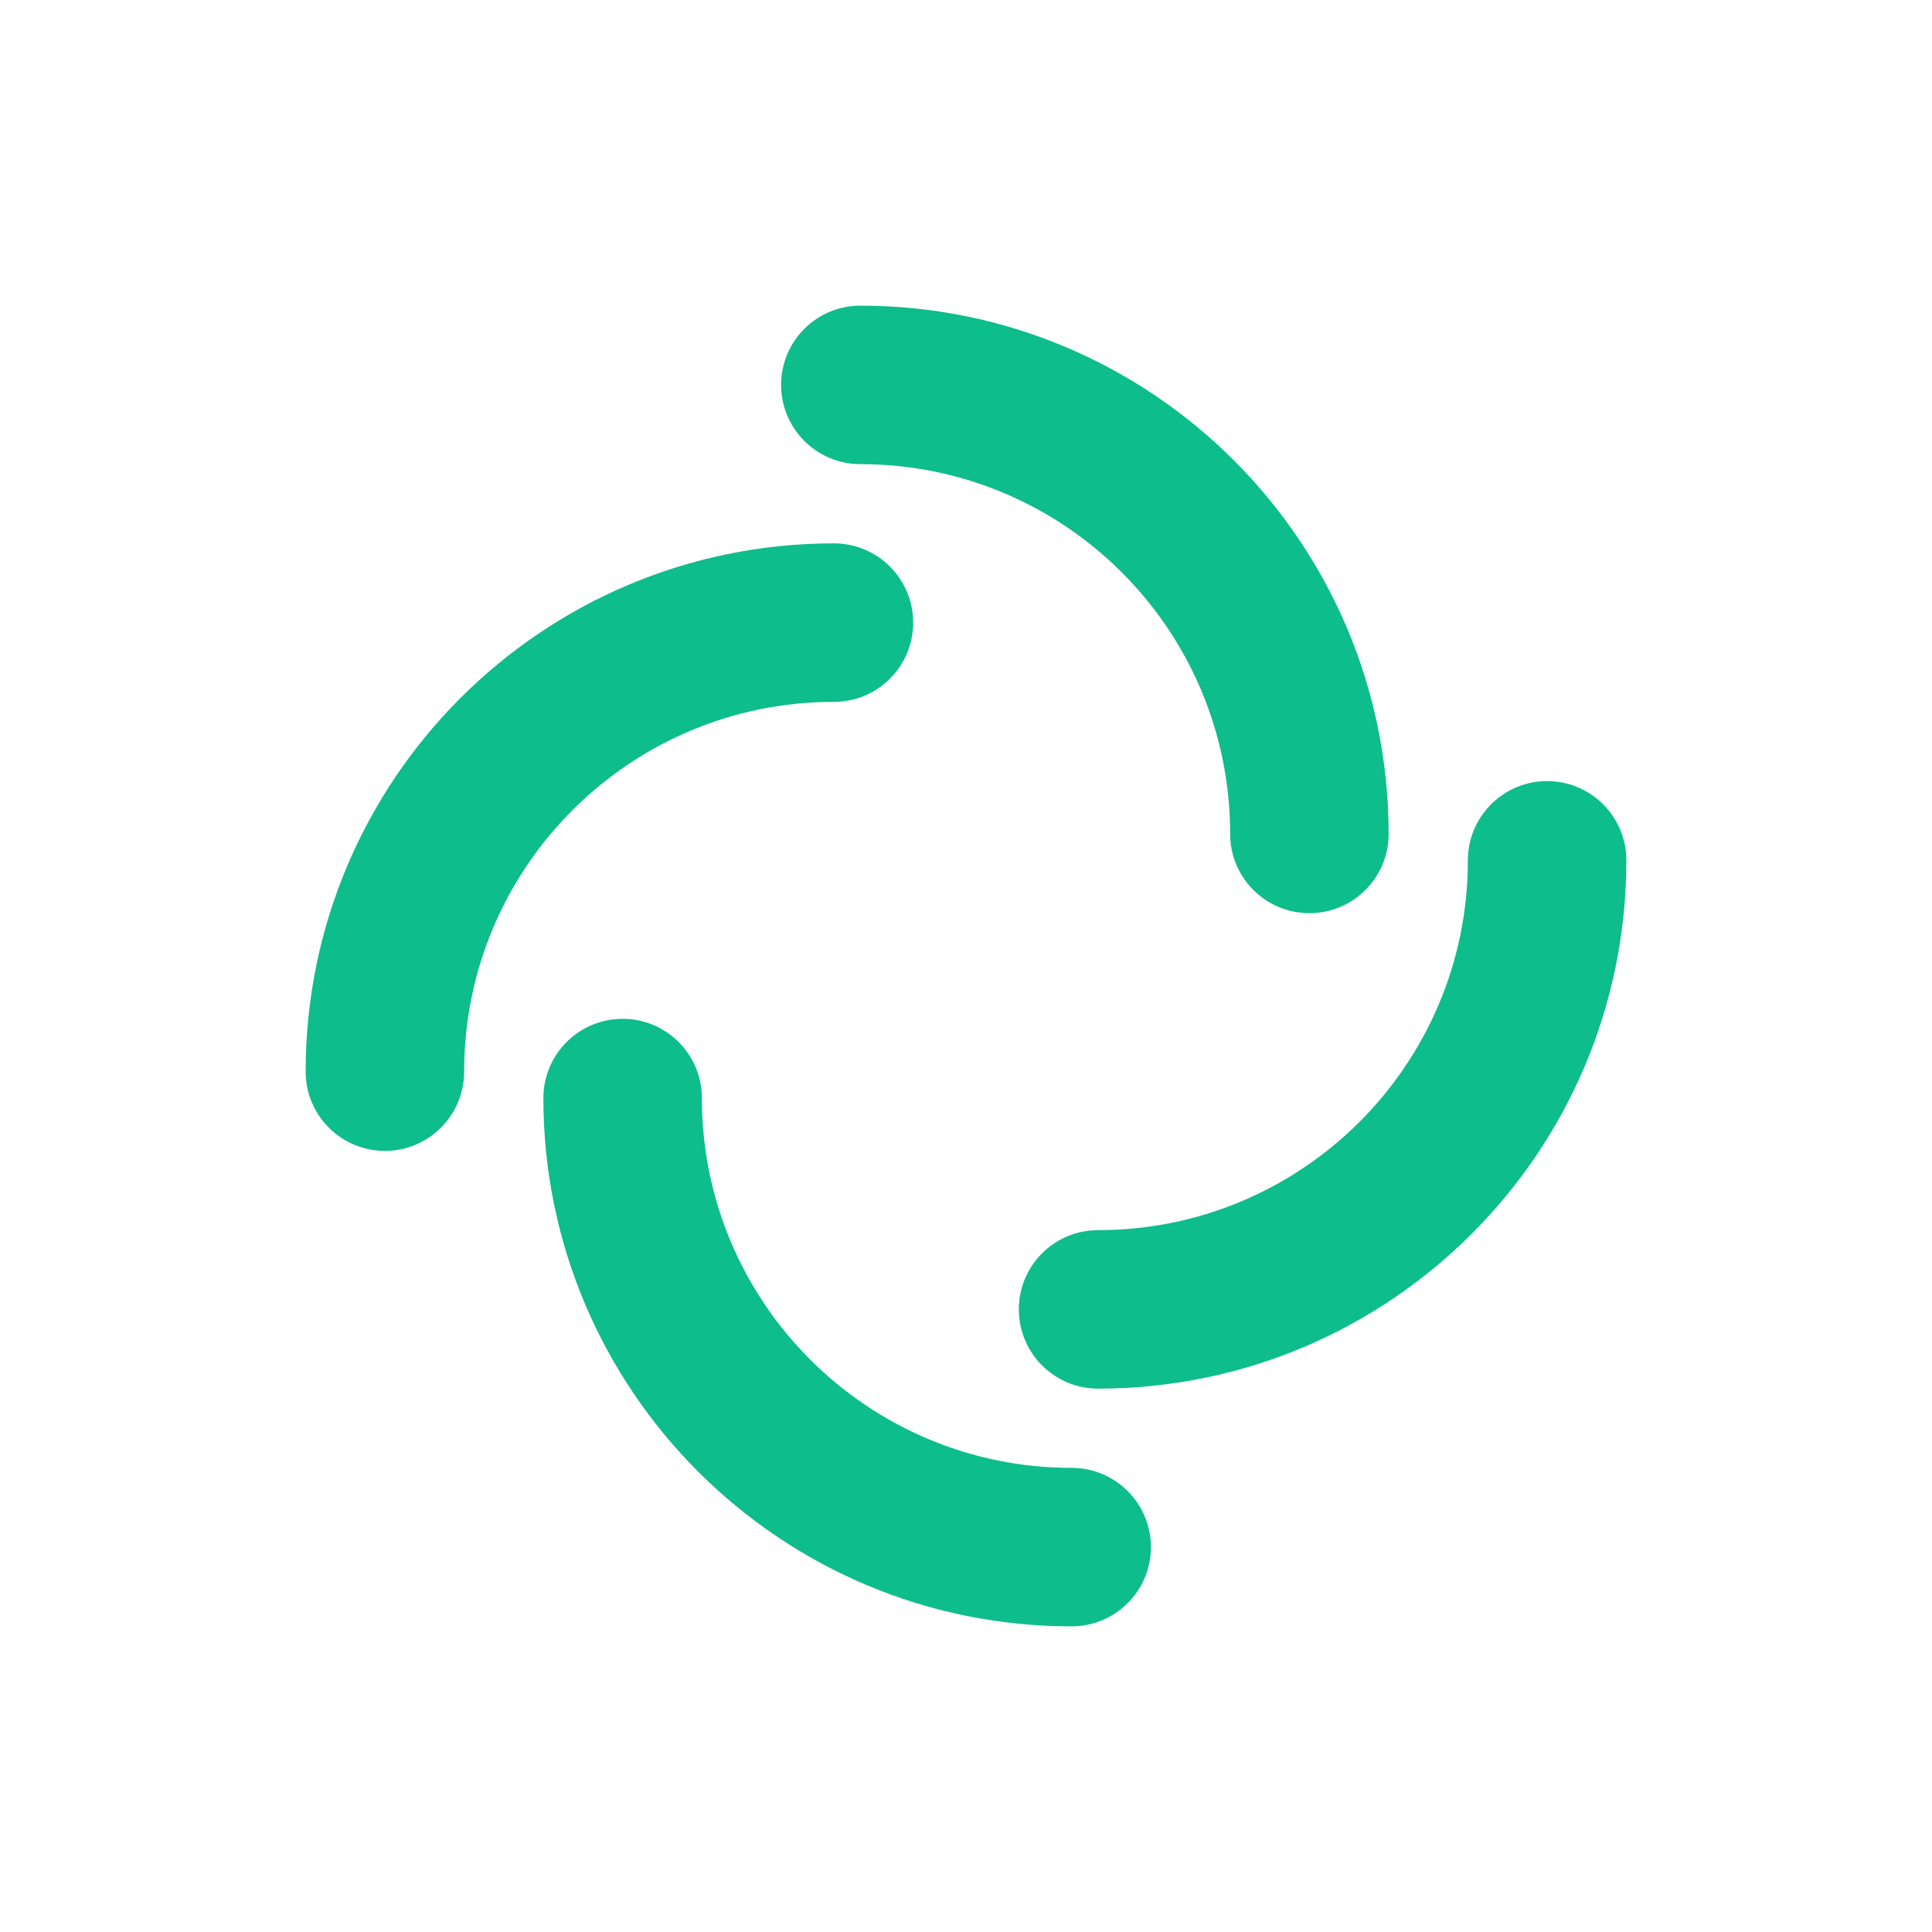
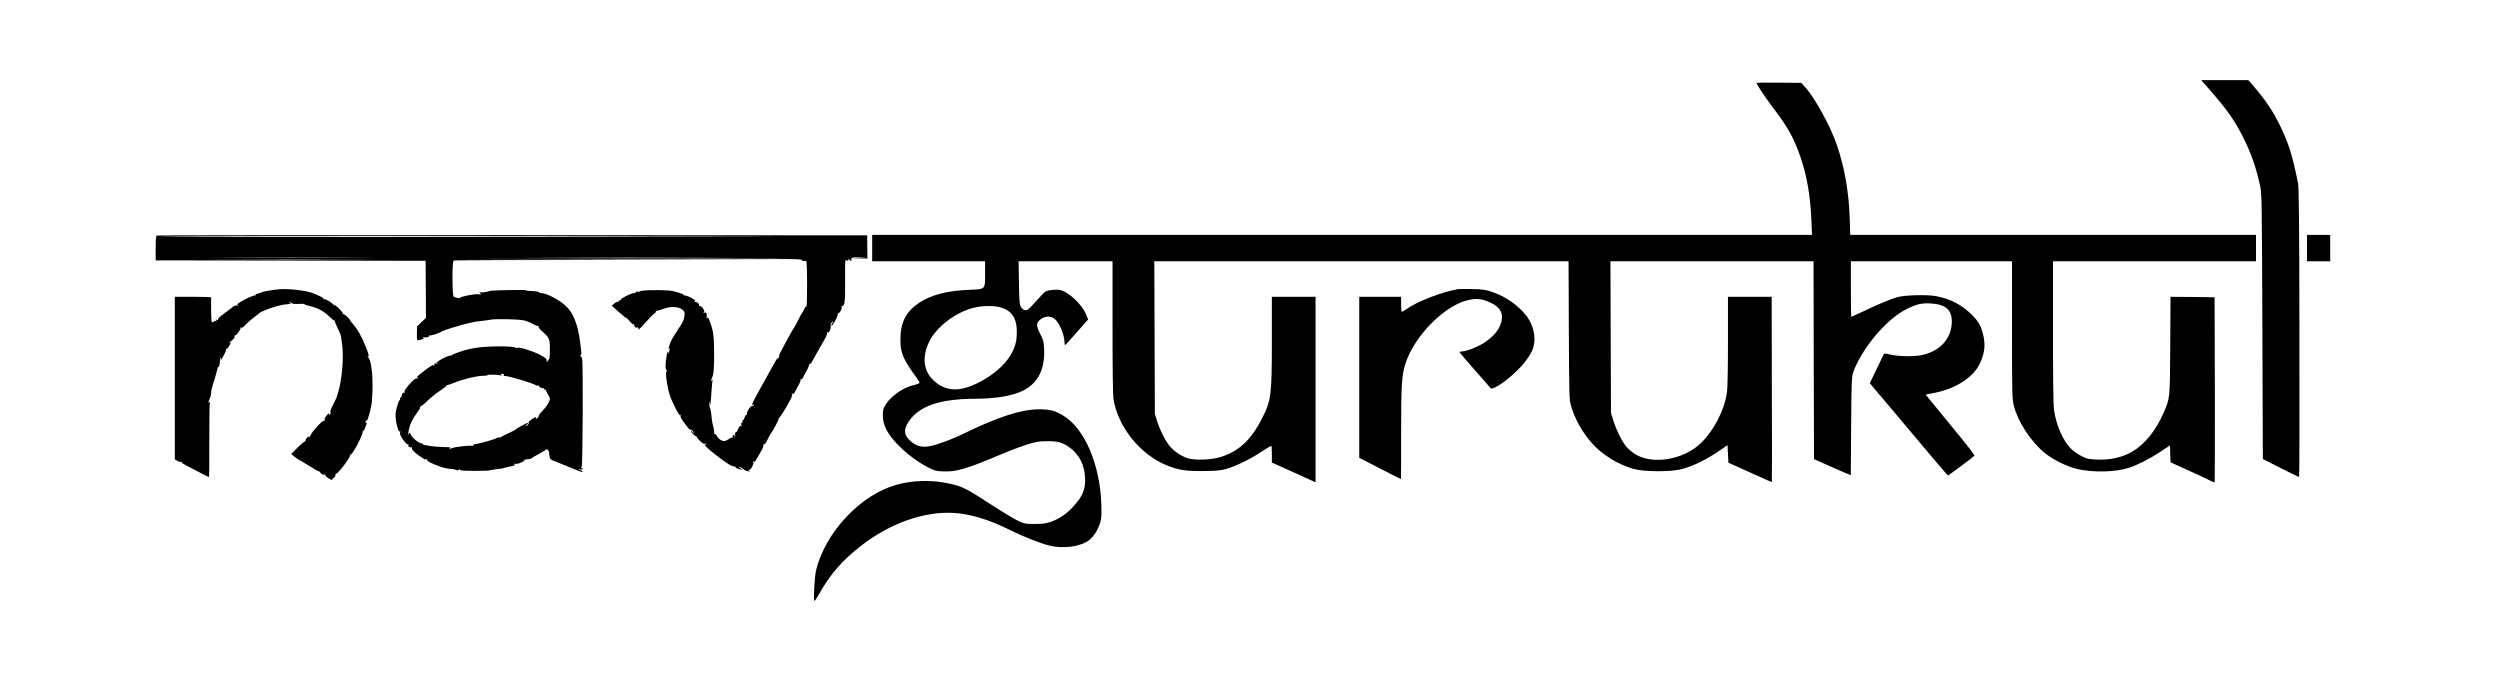
- <svg xmlns="http://www.w3.org/2000/svg" width="1024" height="1024" viewBox="0 0 1024 1024" fill="none">
-   <path fill-rule="evenodd" clip-rule="evenodd" d="M414 204C414 180.804 432.804 162 456 162C610.64 162 736 287.36 736 442C736 465.196 717.196 484 694 484C670.804 484 652 465.196 652 442C652 333.752 564.248 246 456 246C432.804 246 414 227.196 414 204Z" fill="#0DBD8B" />
-   <path fill-rule="evenodd" clip-rule="evenodd" d="M610 820C610 843.196 591.196 862 568 862C413.36 862 288 736.64 288 582C288 558.804 306.804 540 330 540C353.196 540 372 558.804 372 582C372 690.248 459.752 778 568 778C591.196 778 610 796.804 610 820Z" fill="#0DBD8B" />
-   <path fill-rule="evenodd" clip-rule="evenodd" d="M204 610C180.804 610 162 591.196 162 568C162 413.36 287.36 288 442 288C465.196 288 484 306.804 484 330C484 353.196 465.196 372 442 372C333.752 372 246 459.752 246 568C246 591.196 227.196 610 204 610Z" fill="#0DBD8B" />
-   <path fill-rule="evenodd" clip-rule="evenodd" d="M820 414C843.196 414 862 432.804 862 456C862 610.64 736.64 736 582 736C558.804 736 540 717.196 540 694C540 670.804 558.804 652 582 652C690.248 652 778 564.248 778 456C778 432.804 796.804 414 820 414Z" fill="#0DBD8B" />
+ <svg xmlns="http://www.w3.org/2000/svg" version="1.0" width="2746pt" height="750pt" viewBox="0 0 2746 750" preserveAspectRatio="xMidYMid meet">
+   <g transform="translate(0,750) scale(0.1,-0.1)" fill="#000000" stroke="none">
+     <path d="M24272 6513 c191 -219 276 -339 368 -524 87 -172 144 -337 187 -539 16 -79 18 -187 23 -1539 l5 -1453 195 -99 c107 -54 199 -98 203 -99 4 0 6 712 4 1583 -2 1245 -5 1596 -16 1647 -57 286 -99 424 -186 607 -90 188 -165 299 -327 486 l-33 37 -258 0 -259 0 94 -107z" />
+     <path d="M19295 6589 c-6 -9 91 -155 186 -280 161 -213 221 -322 294 -529 72 -208 111 -436 122 -707 l6 -153 -5161 0 -5162 0 0 -145 0 -145 620 0 620 0 0 -133 c0 -181 8 -172 -172 -180 -249 -10 -425 -57 -557 -146 -142 -97 -201 -214 -201 -403 0 -142 29 -212 167 -402 24 -32 43 -64 43 -70 0 -7 -25 -17 -56 -24 -116 -24 -250 -115 -311 -209 -32 -50 -36 -64 -36 -122 0 -84 28 -158 92 -242 91 -121 259 -259 404 -332 73 -38 89 -42 172 -45 138 -6 257 29 620 183 99 42 231 92 295 112 99 31 129 36 220 37 122 1 175 -14 257 -75 97 -73 154 -185 161 -321 7 -135 -25 -212 -143 -337 -63 -68 -147 -123 -233 -153 -54 -18 -89 -23 -177 -23 -106 0 -113 2 -188 37 -43 21 -160 91 -260 156 -309 201 -344 219 -497 252 -186 41 -402 35 -578 -16 -394 -113 -774 -519 -878 -936 -17 -71 -32 -338 -18 -338 5 0 27 33 49 72 121 217 256 373 465 535 315 245 690 378 1015 359 180 -10 387 -72 615 -186 152 -75 328 -145 430 -171 161 -41 354 -14 448 62 45 37 91 109 114 180 17 56 19 82 15 214 -15 435 -185 830 -417 969 -92 56 -151 71 -270 70 -199 -2 -452 -84 -835 -272 -92 -45 -232 -99 -319 -123 -114 -31 -188 -17 -259 50 -70 65 -74 123 -16 210 115 173 343 250 736 251 228 1 415 34 528 93 158 84 232 231 224 449 -4 86 -7 100 -41 166 -44 83 -48 120 -15 150 52 49 112 58 164 25 51 -33 112 -168 115 -256 1 -21 4 -37 7 -37 4 0 62 63 129 141 l124 140 -22 54 c-46 113 -197 254 -290 270 -47 8 -126 -1 -157 -18 -11 -7 -55 -51 -97 -99 -42 -48 -85 -92 -96 -98 -29 -16 -58 -4 -78 33 -14 27 -17 67 -20 265 l-4 232 516 0 516 0 0 -722 c0 -445 4 -748 10 -788 49 -310 294 -615 590 -733 128 -51 200 -62 390 -61 145 1 188 5 255 22 103 28 274 111 397 194 54 36 100 63 103 60 3 -3 5 -45 5 -94 l0 -89 48 -21 c26 -12 134 -60 240 -108 l192 -88 0 1019 0 1019 -240 0 -240 0 0 -477 c0 -601 -7 -659 -105 -853 -122 -243 -260 -371 -465 -432 -96 -29 -269 -35 -345 -14 -74 22 -149 70 -202 130 -49 56 -113 182 -145 286 l-23 75 -3 838 -3 837 2275 0 2275 0 3 -757 c4 -743 4 -759 25 -833 43 -146 121 -286 230 -409 111 -126 290 -236 458 -282 110 -31 390 -33 508 -6 139 33 281 102 452 219 l70 49 5 -97 5 -96 80 -36 c44 -19 151 -68 237 -107 86 -40 158 -71 160 -70 2 2 2 460 0 1019 l-2 1016 -240 0 -240 0 0 -484 c0 -290 -4 -516 -11 -563 -26 -193 -138 -413 -281 -555 -192 -190 -544 -248 -734 -122 -30 20 -70 54 -89 76 -48 57 -109 178 -142 283 l-28 90 -3 833 -3 832 1116 0 1115 0 2 -1086 3 -1087 155 -69 c85 -38 176 -78 202 -88 l47 -19 4 537 c3 463 6 544 20 585 88 256 358 583 577 696 112 58 178 75 277 68 171 -10 240 -76 231 -221 -11 -168 -124 -294 -309 -342 -82 -22 -258 -22 -358 0 -41 9 -75 15 -76 13 0 -1 -36 -75 -79 -164 l-78 -162 78 -93 c44 -51 89 -104 100 -118 12 -14 158 -187 324 -385 166 -198 315 -373 330 -389 l28 -29 143 104 c78 58 144 109 146 115 2 6 -70 101 -161 212 -178 217 -318 388 -353 431 l-21 27 88 17 c237 45 430 167 505 321 51 104 64 195 43 297 -23 112 -51 164 -132 244 -107 106 -227 169 -383 201 -95 20 -345 14 -434 -10 -64 -17 -219 -82 -383 -161 -64 -30 -118 -55 -121 -55 -3 0 -5 137 -5 305 l0 305 885 0 885 0 0 -753 c0 -718 1 -758 20 -833 43 -173 184 -391 334 -515 88 -74 244 -152 356 -179 169 -42 424 -37 572 11 96 31 232 100 348 177 l105 70 3 -93 3 -93 172 -78 c95 -42 202 -92 239 -111 37 -18 70 -33 73 -33 3 0 4 458 3 1018 l-3 1017 -242 3 -242 2 -3 -537 c-4 -595 -2 -573 -73 -737 -83 -192 -206 -345 -341 -425 -108 -63 -238 -94 -380 -89 -103 4 -118 7 -180 38 -38 18 -89 54 -115 80 -89 89 -163 257 -188 427 -7 46 -11 351 -11 852 l0 781 1115 0 1115 0 0 145 0 145 -2229 0 -2228 0 -6 188 c-9 284 -57 555 -142 803 -72 208 -241 516 -351 636 l-39 43 -243 2 c-134 2 -246 0 -247 -3z m-8304 -2465 c115 -34 170 -108 177 -238 2 -45 -1 -107 -8 -139 -35 -173 -192 -341 -425 -456 -198 -98 -348 -90 -476 26 -117 106 -135 262 -51 433 78 159 287 319 484 369 92 24 226 26 299 5z" />
+     <path d="M1723 4913 c-10 -3 -13 -41 -13 -139 l0 -134 1483 -2 1482 -3 2 -313 2 -313 -49 -47 -49 -47 -2 -73 c-1 -40 1 -75 4 -78 3 -3 22 -1 43 6 28 9 33 15 23 22 -11 8 -10 8 4 4 25 -8 68 4 60 17 -3 6 -1 7 6 3 10 -7 107 25 136 45 17 11 197 67 270 84 100 23 104 24 170 30 33 4 76 10 95 14 52 11 308 5 364 -8 27 -6 68 -22 92 -36 23 -14 50 -25 59 -25 9 0 14 -4 11 -9 -3 -5 11 -24 32 -43 88 -80 92 -88 92 -204 0 -93 -2 -106 -22 -126 -18 -18 -20 -18 -15 -3 8 19 -8 34 -78 71 -32 17 -93 41 -125 49 -3 1 -12 4 -20 7 -42 16 -100 25 -100 16 0 -6 -6 -5 -15 2 -28 23 -337 20 -465 -5 -14 -3 -39 -8 -55 -11 -43 -8 -187 -59 -181 -65 2 -2 -6 -5 -19 -5 -26 -2 -97 -36 -135 -64 l-25 -19 25 5 c21 4 22 3 5 -4 -11 -5 -26 -7 -32 -5 -8 3 -13 -3 -13 -13 0 -13 -3 -15 -8 -7 -5 8 -33 -7 -90 -51 -103 -79 -99 -75 -82 -87 12 -8 11 -9 -6 -5 -15 5 -31 -6 -65 -41 -57 -59 -83 -99 -74 -112 3 -6 0 -8 -9 -5 -10 4 -16 -4 -21 -25 -4 -17 -11 -31 -17 -31 -6 0 -7 -7 -4 -16 3 -8 2 -13 -3 -10 -7 5 -16 -17 -39 -104 -13 -51 -8 -127 13 -193 12 -40 21 -54 27 -45 5 8 7 4 3 -12 -5 -19 4 -39 33 -80 22 -31 45 -54 53 -52 8 2 11 0 7 -4 -12 -11 11 -34 28 -27 9 3 12 0 9 -10 -4 -9 12 -29 43 -56 28 -22 53 -41 57 -41 3 0 13 -7 22 -15 9 -10 24 -13 37 -10 14 4 17 3 8 -3 -26 -18 182 -102 255 -102 17 0 44 -5 59 -10 20 -8 29 -8 34 1 6 8 9 8 12 -1 3 -9 47 -12 160 -12 86 0 160 2 165 5 5 3 33 8 63 11 65 8 78 10 105 19 11 3 32 8 48 11 54 9 71 17 56 27 -10 7 -6 8 11 4 16 -3 43 4 75 20 28 14 41 23 30 20 -11 -3 -16 -3 -12 2 5 4 24 8 43 9 20 0 39 5 42 10 4 5 36 24 72 43 36 19 72 40 81 48 14 12 18 11 30 -3 8 -10 12 -19 11 -21 -2 -2 -1 -20 3 -41 5 -33 11 -40 48 -54 23 -9 85 -34 137 -55 158 -66 180 -73 180 -64 0 5 -12 14 -27 20 l-28 11 28 -5 c15 -3 27 -1 27 5 0 5 -5 10 -11 10 -8 0 -9 4 0 13 12 15 17 1135 5 1184 -4 16 -12 31 -18 35 -8 6 -8 8 0 8 13 0 11 34 -6 157 -24 181 -75 308 -152 379 -78 73 -212 144 -273 144 -13 0 -25 5 -27 10 -2 6 -35 12 -75 13 -39 1 -69 5 -67 8 5 9 -384 1 -398 -7 -12 -8 -56 -15 -96 -16 -20 0 -21 -1 -6 -12 13 -10 10 -12 -21 -8 -43 5 -207 -27 -199 -39 6 -11 -57 1 -73 13 -17 14 -18 388 -1 389 7 0 5 3 -4 7 -10 4 845 7 1900 7 l1917 0 -1880 5 -1880 5 1883 3 c1682 2 1883 0 1888 -13 4 -9 14 -13 23 -11 9 3 21 2 26 -2 6 -4 10 -102 10 -259 0 -138 -3 -246 -7 -240 -4 6 -14 -6 -25 -29 -10 -21 -21 -41 -24 -44 -4 -3 -20 -33 -37 -67 -16 -34 -38 -74 -49 -90 -11 -15 -41 -68 -68 -118 -26 -49 -61 -113 -76 -142 -17 -30 -26 -59 -23 -70 4 -12 3 -14 -3 -5 -7 9 -23 -12 -55 -70 -25 -46 -89 -161 -142 -256 -92 -165 -108 -201 -86 -187 6 3 10 1 10 -5 0 -6 -8 -10 -17 -8 -19 3 -66 -69 -58 -90 3 -7 1 -10 -4 -7 -5 3 -15 -11 -22 -30 -7 -19 -17 -35 -22 -35 -5 0 -6 -7 -3 -16 4 -10 2 -13 -6 -8 -8 5 -9 -2 -4 -22 4 -18 3 -24 -2 -16 -7 10 -13 7 -25 -12 -10 -14 -17 -30 -17 -36 0 -6 -7 -13 -15 -16 -10 -4 -13 -13 -10 -24 3 -10 1 -21 -4 -25 -7 -4 -8 1 -4 12 6 16 5 16 -10 4 -9 -7 -14 -18 -10 -25 3 -6 3 -8 -2 -4 -4 4 -20 -1 -34 -11 -14 -10 -34 -21 -44 -24 -26 -10 -74 18 -92 53 -9 18 -21 28 -27 24 -6 -4 -8 -3 -4 4 3 6 2 30 -4 54 -17 65 -21 88 -26 148 -2 30 -9 64 -15 76 -6 11 -9 36 -6 55 4 32 4 31 7 -11 2 -25 7 11 11 80 4 69 10 143 13 165 5 29 4 34 -3 20 -5 -11 -10 -14 -10 -7 -1 7 4 23 11 35 17 33 23 106 22 287 -1 168 -9 228 -47 329 -14 38 -22 50 -28 40 -7 -11 -9 -9 -7 6 3 47 -1 57 -24 50 -16 -4 -19 -4 -9 3 11 8 10 15 -5 41 -10 17 -25 30 -34 28 -8 -1 -14 4 -12 12 4 17 -28 40 -48 34 -11 -4 -12 -3 -2 4 11 8 11 12 0 20 -29 23 -99 53 -110 47 -6 -4 -8 -3 -5 3 3 5 -28 20 -70 32 -64 20 -100 23 -217 24 -138 0 -190 -4 -202 -16 -3 -3 -12 -3 -19 -1 -7 3 -16 1 -20 -5 -3 -6 -15 -11 -26 -11 -25 0 -139 -57 -139 -70 0 -6 -7 -10 -16 -10 -8 0 -12 -4 -9 -10 3 -5 0 -8 -7 -5 -7 3 -25 -6 -41 -19 l-27 -24 76 -68 c42 -38 80 -68 84 -67 4 1 22 -16 39 -38 18 -22 37 -36 43 -33 6 4 8 3 5 -3 -4 -6 3 -19 15 -29 12 -11 18 -13 14 -7 -5 9 -2 11 8 7 9 -3 13 -11 10 -16 -21 -33 24 8 83 77 38 44 78 84 89 90 11 6 19 15 17 20 -2 6 5 11 14 12 10 1 46 11 80 24 74 26 156 21 199 -13 23 -19 26 -26 22 -70 -4 -36 -17 -66 -53 -120 -69 -104 -101 -159 -108 -190 -4 -14 -10 -34 -13 -45 -5 -15 -4 -16 6 -3 10 13 11 12 6 -3 -3 -10 -6 -28 -7 -40 -1 -20 -2 -20 -8 3 -6 20 -10 13 -19 -41 -15 -83 -15 -146 -1 -155 8 -5 8 -8 0 -13 -19 -12 15 -219 48 -296 54 -123 94 -196 103 -184 7 10 8 9 4 -6 -4 -14 10 -41 47 -90 28 -38 55 -67 58 -65 8 7 39 -20 39 -33 0 -6 -7 -2 -15 9 -8 10 -15 14 -15 8 0 -14 55 -66 63 -59 4 3 5 2 2 -2 -8 -11 66 -82 80 -77 7 3 16 1 20 -5 4 -7 -1 -9 -12 -5 -44 14 178 -167 270 -220 26 -15 53 -24 60 -20 6 4 9 3 4 -1 -4 -5 7 -15 24 -22 42 -17 73 -15 34 2 -19 9 -24 14 -12 15 9 0 26 -9 37 -20 11 -11 35 -23 53 -26 24 -4 28 -3 17 5 -13 9 -13 11 1 11 19 0 50 63 43 87 -5 14 -4 15 4 4 7 -10 16 -3 36 33 14 25 37 66 52 91 14 25 22 50 19 55 -3 6 0 10 7 10 7 0 18 10 24 23 36 71 48 94 59 107 21 26 84 150 77 150 -4 0 -2 4 4 8 14 9 82 118 123 197 23 44 27 61 18 68 -8 6 -6 7 6 3 11 -4 20 1 24 12 4 9 22 43 40 75 19 31 31 62 27 69 -4 7 -3 8 5 4 6 -4 14 0 18 11 4 10 22 44 40 76 19 31 31 62 28 67 -4 6 -1 9 5 8 6 -2 21 15 33 37 13 22 43 75 67 119 25 43 57 100 72 127 16 27 25 56 22 66 -5 14 -4 15 4 4 8 -11 13 -8 26 17 9 17 13 37 10 46 -6 16 14 61 23 52 3 -3 0 -12 -7 -20 -6 -9 -10 -20 -8 -26 2 -6 20 18 40 55 21 37 35 73 32 83 -4 12 -3 13 3 4 12 -15 47 53 37 71 -4 7 -4 9 1 5 11 -10 38 29 30 42 -3 6 -3 10 2 10 4 0 7 104 6 230 -2 226 -2 230 17 220 16 -9 20 -7 20 7 0 15 2 15 15 -3 14 -18 15 -17 19 19 1 8 26 12 86 13 l85 1 -85 -7 -85 -6 86 -2 87 -2 -2 128 -1 127 -3895 2 c-2142 1 -3901 -1 -3907 -4z m6627 -10 c-2875 -7 -6607 -7 -6597 -1 7 4 1740 7 3852 5 2112 -1 3347 -3 2745 -4z m-4427 -230 c-398 -2 -1048 -2 -1445 0 -398 1 -73 2 722 2 795 0 1120 -1 723 -2z m3939 0 c-518 -2 -1366 -2 -1885 0 -518 1 -94 2 943 2 1037 0 1461 -1 942 -2z m-3939 -20 c-402 -2 -1064 -2 -1470 0 -406 1 -76 2 732 2 809 0 1141 -1 738 -2z m1611 -1274 c-3 -5 3 -9 14 -9 44 0 312 -81 339 -102 7 -5 18 -6 25 -2 7 4 10 4 6 -1 -9 -10 40 -37 53 -29 5 3 8 0 7 -8 -2 -7 4 -12 12 -10 8 2 12 1 8 -3 -3 -4 5 -23 18 -42 13 -20 24 -42 24 -50 0 -31 -31 -84 -76 -130 -27 -26 -47 -52 -46 -57 3 -10 -18 -36 -30 -36 -5 0 -6 5 -3 10 10 16 -3 12 -45 -16 -22 -15 -37 -31 -34 -36 7 -11 -14 -38 -29 -38 -6 0 -2 6 9 14 10 8 16 17 13 21 -6 5 -127 -60 -139 -76 -3 -3 -39 -21 -80 -40 -41 -18 -77 -37 -78 -41 -2 -5 -8 -6 -12 -3 -5 3 -17 1 -27 -4 -28 -16 -173 -58 -225 -66 -30 -5 -45 -11 -41 -18 4 -6 0 -8 -10 -4 -19 7 -196 -12 -219 -24 -10 -5 -23 -9 -30 -8 -7 0 -4 4 7 9 13 6 -12 9 -75 10 -52 1 -117 6 -145 11 -27 6 -58 11 -67 12 -9 1 -14 5 -12 9 3 4 -3 8 -14 8 -28 0 -99 55 -118 92 -16 30 -18 31 -25 13 -11 -29 -10 -13 2 47 14 64 39 115 90 184 21 29 36 54 33 56 -2 3 2 11 11 18 8 7 15 11 15 8 0 -2 27 22 60 54 32 32 93 80 134 107 41 27 72 51 69 55 -4 3 0 6 9 6 8 0 43 11 77 26 96 39 245 75 311 76 33 0 58 4 55 7 -5 9 112 7 145 -2 14 -4 19 -5 12 -1 -17 8 -5 24 13 18 8 -4 12 -10 9 -15z" />
+     <path d="M25340 4775 l0 -145 128 0 127 0 0 145 0 145 -127 0 -128 0 0 -145z" />
+     <path d="M3070 4323 c-64 -5 -185 -25 -195 -33 -5 -4 -25 -11 -43 -15 -19 -4 -30 -11 -26 -17 4 -7 2 -8 -4 -4 -11 7 -103 -34 -170 -76 -26 -16 -31 -23 -20 -30 9 -7 7 -8 -8 -4 -12 4 -29 -1 -41 -11 -12 -10 -55 -43 -97 -73 -41 -30 -74 -60 -71 -67 2 -8 -2 -10 -12 -6 -12 5 -14 3 -8 -7 6 -10 4 -12 -8 -7 -10 3 -17 2 -17 -3 0 -6 -7 -10 -15 -10 -13 0 -15 22 -16 133 -1 72 -1 135 0 140 0 4 -89 7 -199 7 l-200 0 0 -893 0 -893 30 -17 c16 -10 36 -15 43 -11 6 4 9 4 5 -1 -4 -4 2 -13 15 -20 12 -6 79 -41 148 -78 70 -37 130 -67 133 -67 4 0 6 172 5 383 0 210 2 400 5 422 5 29 4 34 -3 20 -7 -14 -10 -15 -10 -5 -1 8 5 27 12 41 8 14 14 40 15 57 0 18 5 47 11 64 28 90 63 213 61 217 -1 2 4 7 11 11 6 5 13 29 14 54 0 25 5 49 9 53 4 4 5 -6 1 -22 -4 -20 5 -10 29 34 19 35 33 68 29 74 -3 6 -2 8 3 4 5 -3 20 12 32 34 20 34 20 38 5 32 -10 -3 -4 5 12 18 38 30 46 41 40 57 -3 7 -1 11 4 7 13 -7 69 67 64 85 -3 11 -2 12 4 3 7 -9 20 -2 48 28 21 23 64 60 94 83 31 22 58 44 61 47 14 18 165 74 230 85 8 1 24 5 35 8 11 2 36 5 55 6 29 1 32 3 15 10 -14 6 -15 9 -4 9 8 1 20 -4 26 -10 7 -7 36 -10 77 -7 35 2 63 1 60 -3 -2 -4 26 -14 64 -22 82 -19 151 -56 211 -116 25 -24 49 -44 54 -43 4 1 6 -1 5 -5 -2 -5 12 -38 30 -75 19 -37 35 -77 37 -90 2 -13 7 -48 11 -78 23 -143 1 -410 -44 -545 -9 -27 -17 -52 -17 -55 0 -3 -18 -38 -38 -79 -25 -49 -34 -76 -27 -81 7 -5 6 -11 -5 -20 -13 -11 -15 -10 -9 6 3 11 -7 5 -25 -16 -20 -23 -28 -42 -25 -55 4 -13 2 -16 -4 -7 -13 19 -164 -150 -156 -175 4 -14 3 -15 -4 -4 -8 11 -14 9 -31 -8 -12 -12 -19 -27 -15 -33 4 -6 3 -8 -3 -5 -5 3 -42 -27 -82 -67 l-73 -73 40 -32 c22 -17 42 -31 45 -31 3 0 52 -29 109 -65 57 -36 109 -65 117 -65 8 0 11 -3 8 -7 -4 -3 5 -12 19 -20 32 -16 37 -16 28 0 -4 7 -3 9 2 4 5 -5 9 -14 9 -20 0 -6 15 -20 33 -30 l33 -19 25 23 c13 13 22 29 19 37 -2 7 -1 11 4 8 17 -11 163 182 157 206 -1 7 -1 10 2 5 13 -23 143 220 136 255 -2 13 -1 17 2 9 5 -10 10 -5 19 16 22 52 28 76 17 69 -6 -4 -8 2 -4 16 3 15 7 18 10 9 7 -22 52 143 57 212 19 230 -1 450 -43 485 -10 7 -11 11 -4 7 20 -10 14 21 -19 103 -46 117 -97 205 -151 263 -14 16 -24 29 -20 29 3 0 -9 16 -28 35 -19 19 -40 35 -48 35 -7 0 -11 4 -8 8 3 5 -15 28 -39 52 -25 24 -45 41 -45 36 0 -4 -7 0 -17 9 -30 30 -94 66 -105 59 -6 -4 -8 -3 -5 3 6 9 -43 35 -118 63 -79 30 -254 50 -365 43z" />
+     <path d="M16015 4324 c-171 -28 -454 -137 -564 -218 -27 -20 -51 -33 -55 -29 -3 3 -6 42 -6 85 l0 78 -230 0 -230 0 0 -884 0 -885 228 -117 c125 -65 228 -117 230 -116 1 1 3 221 2 490 0 536 6 647 46 773 99 318 454 668 720 709 78 12 128 5 206 -30 101 -44 144 -103 135 -183 -12 -96 -73 -179 -190 -259 -66 -45 -201 -98 -248 -98 -17 0 -29 -4 -27 -9 2 -5 77 -94 168 -197 91 -102 168 -191 172 -197 16 -25 150 59 262 164 94 87 158 169 194 246 50 109 28 261 -55 375 -83 114 -230 219 -379 270 -75 26 -103 30 -218 33 -72 2 -144 1 -161 -1z" />
+   </g>
</svg>
